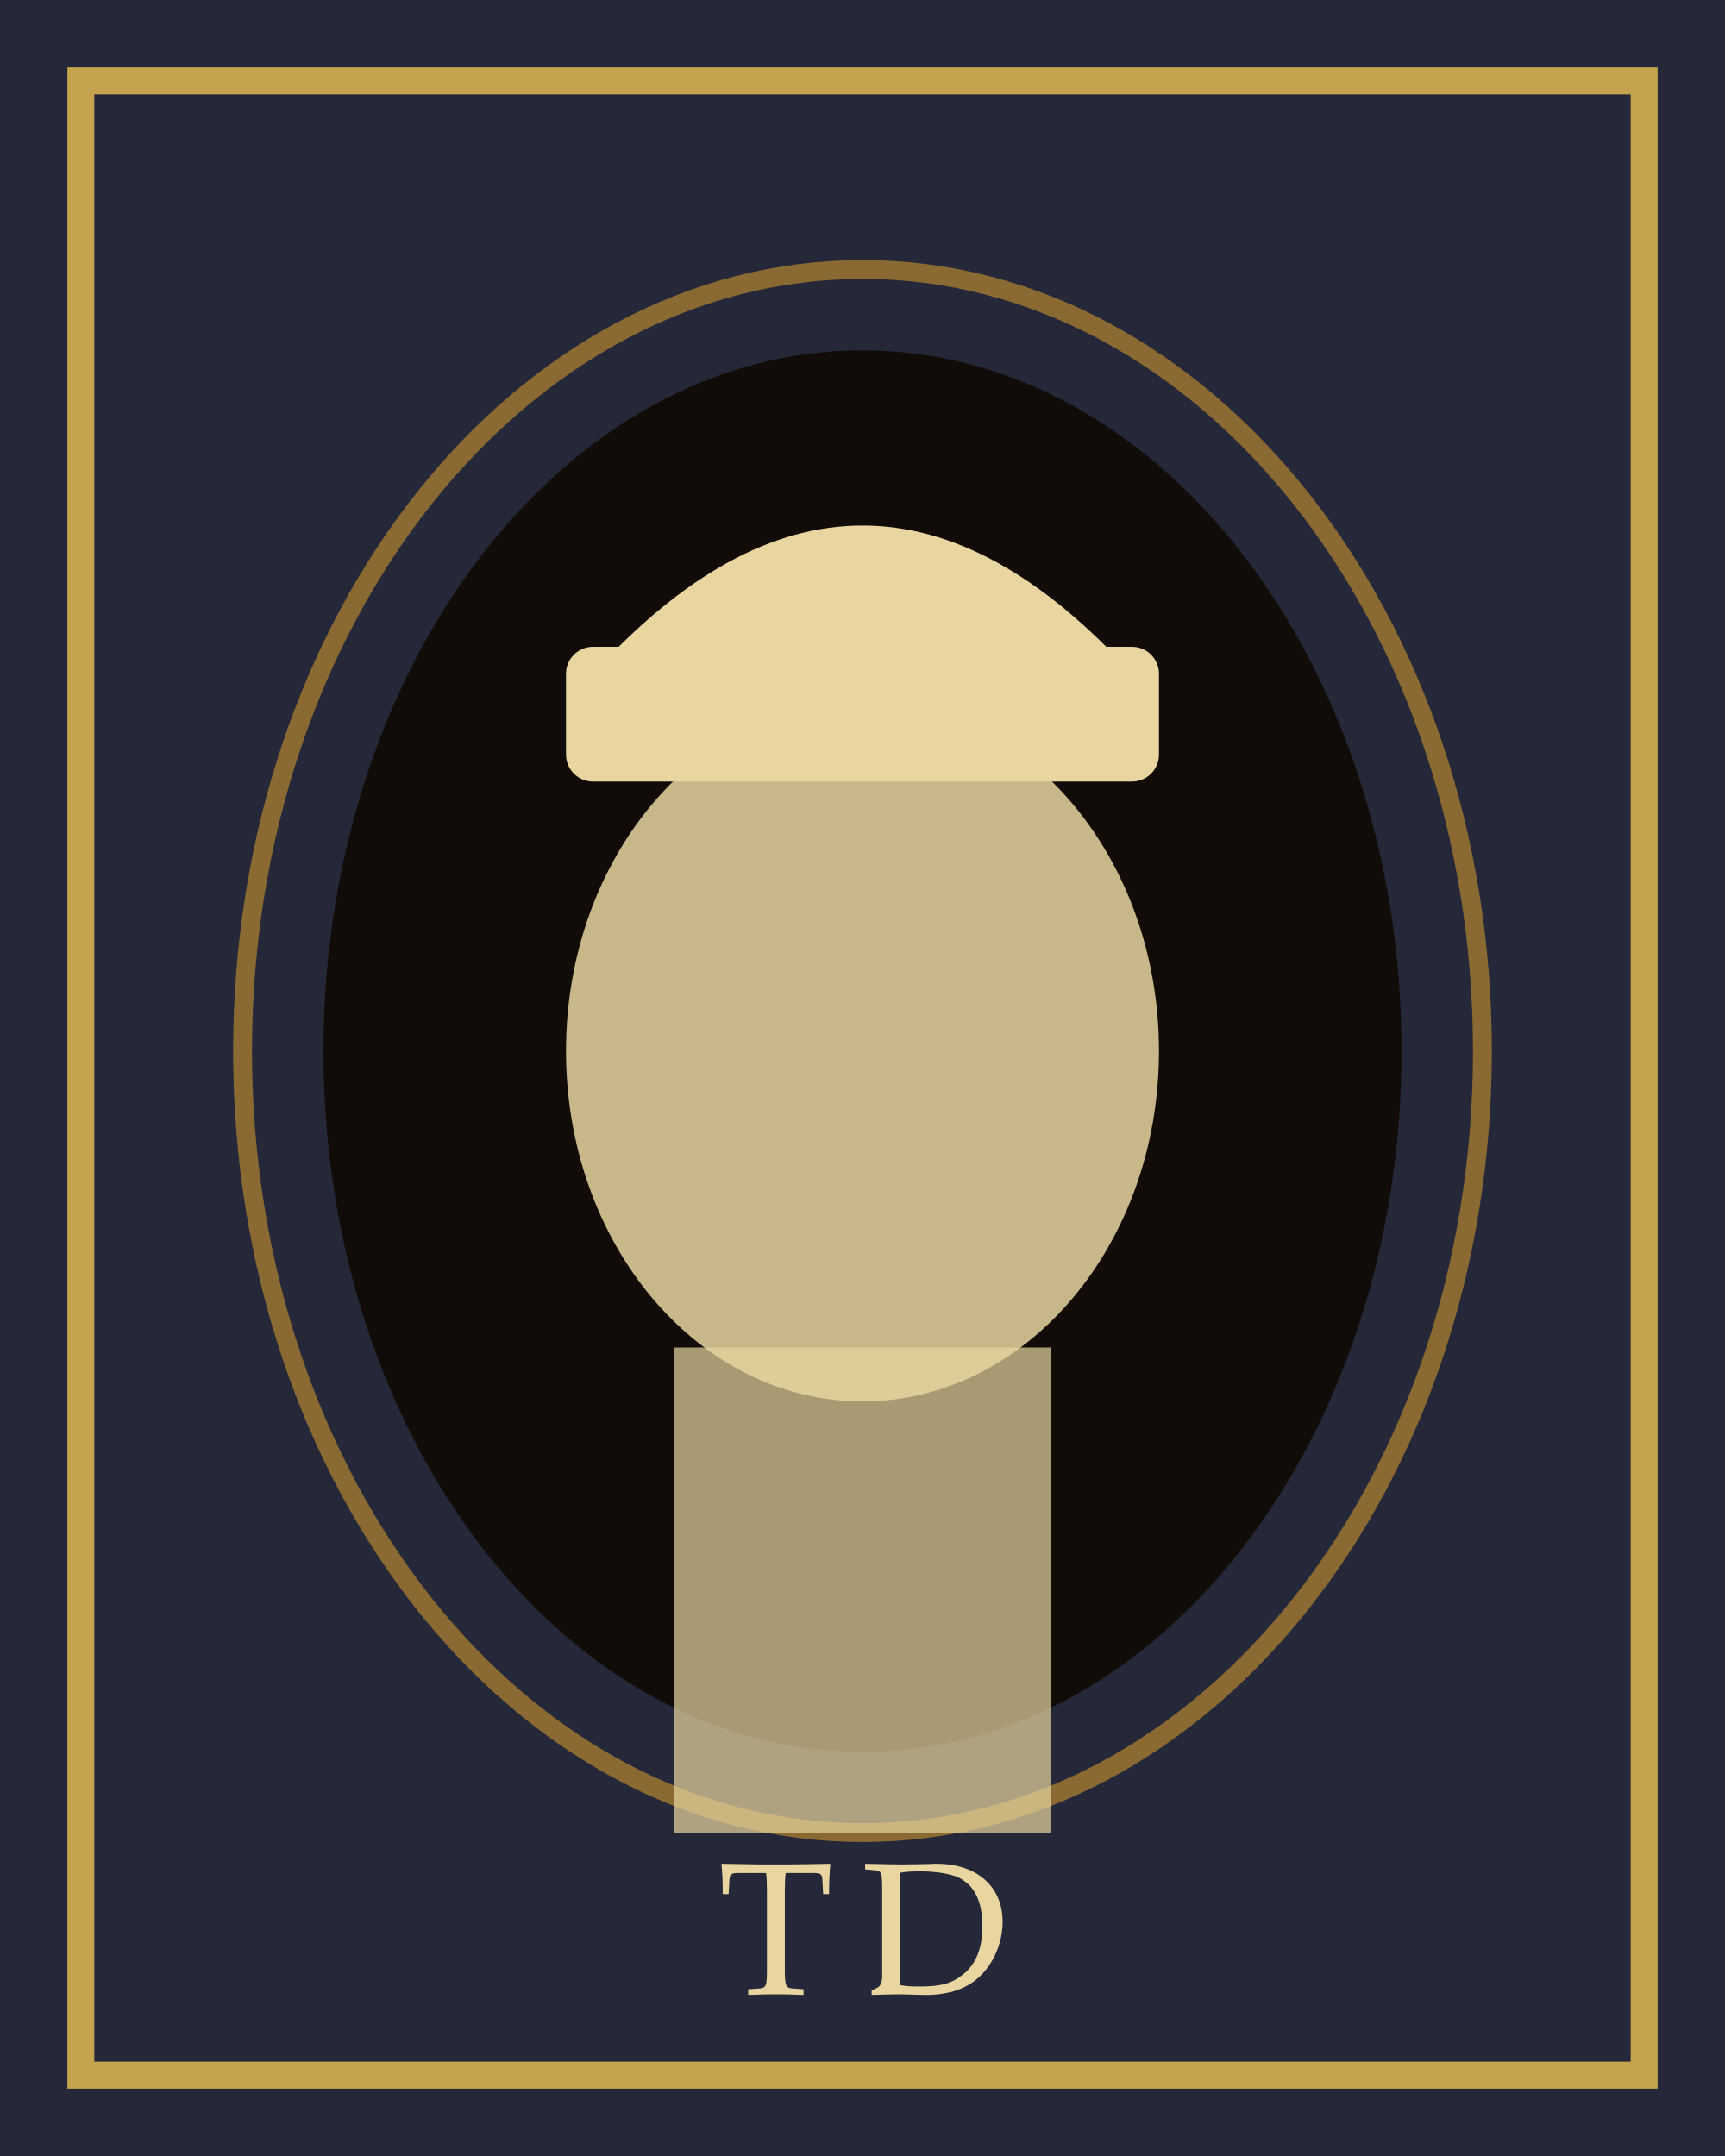
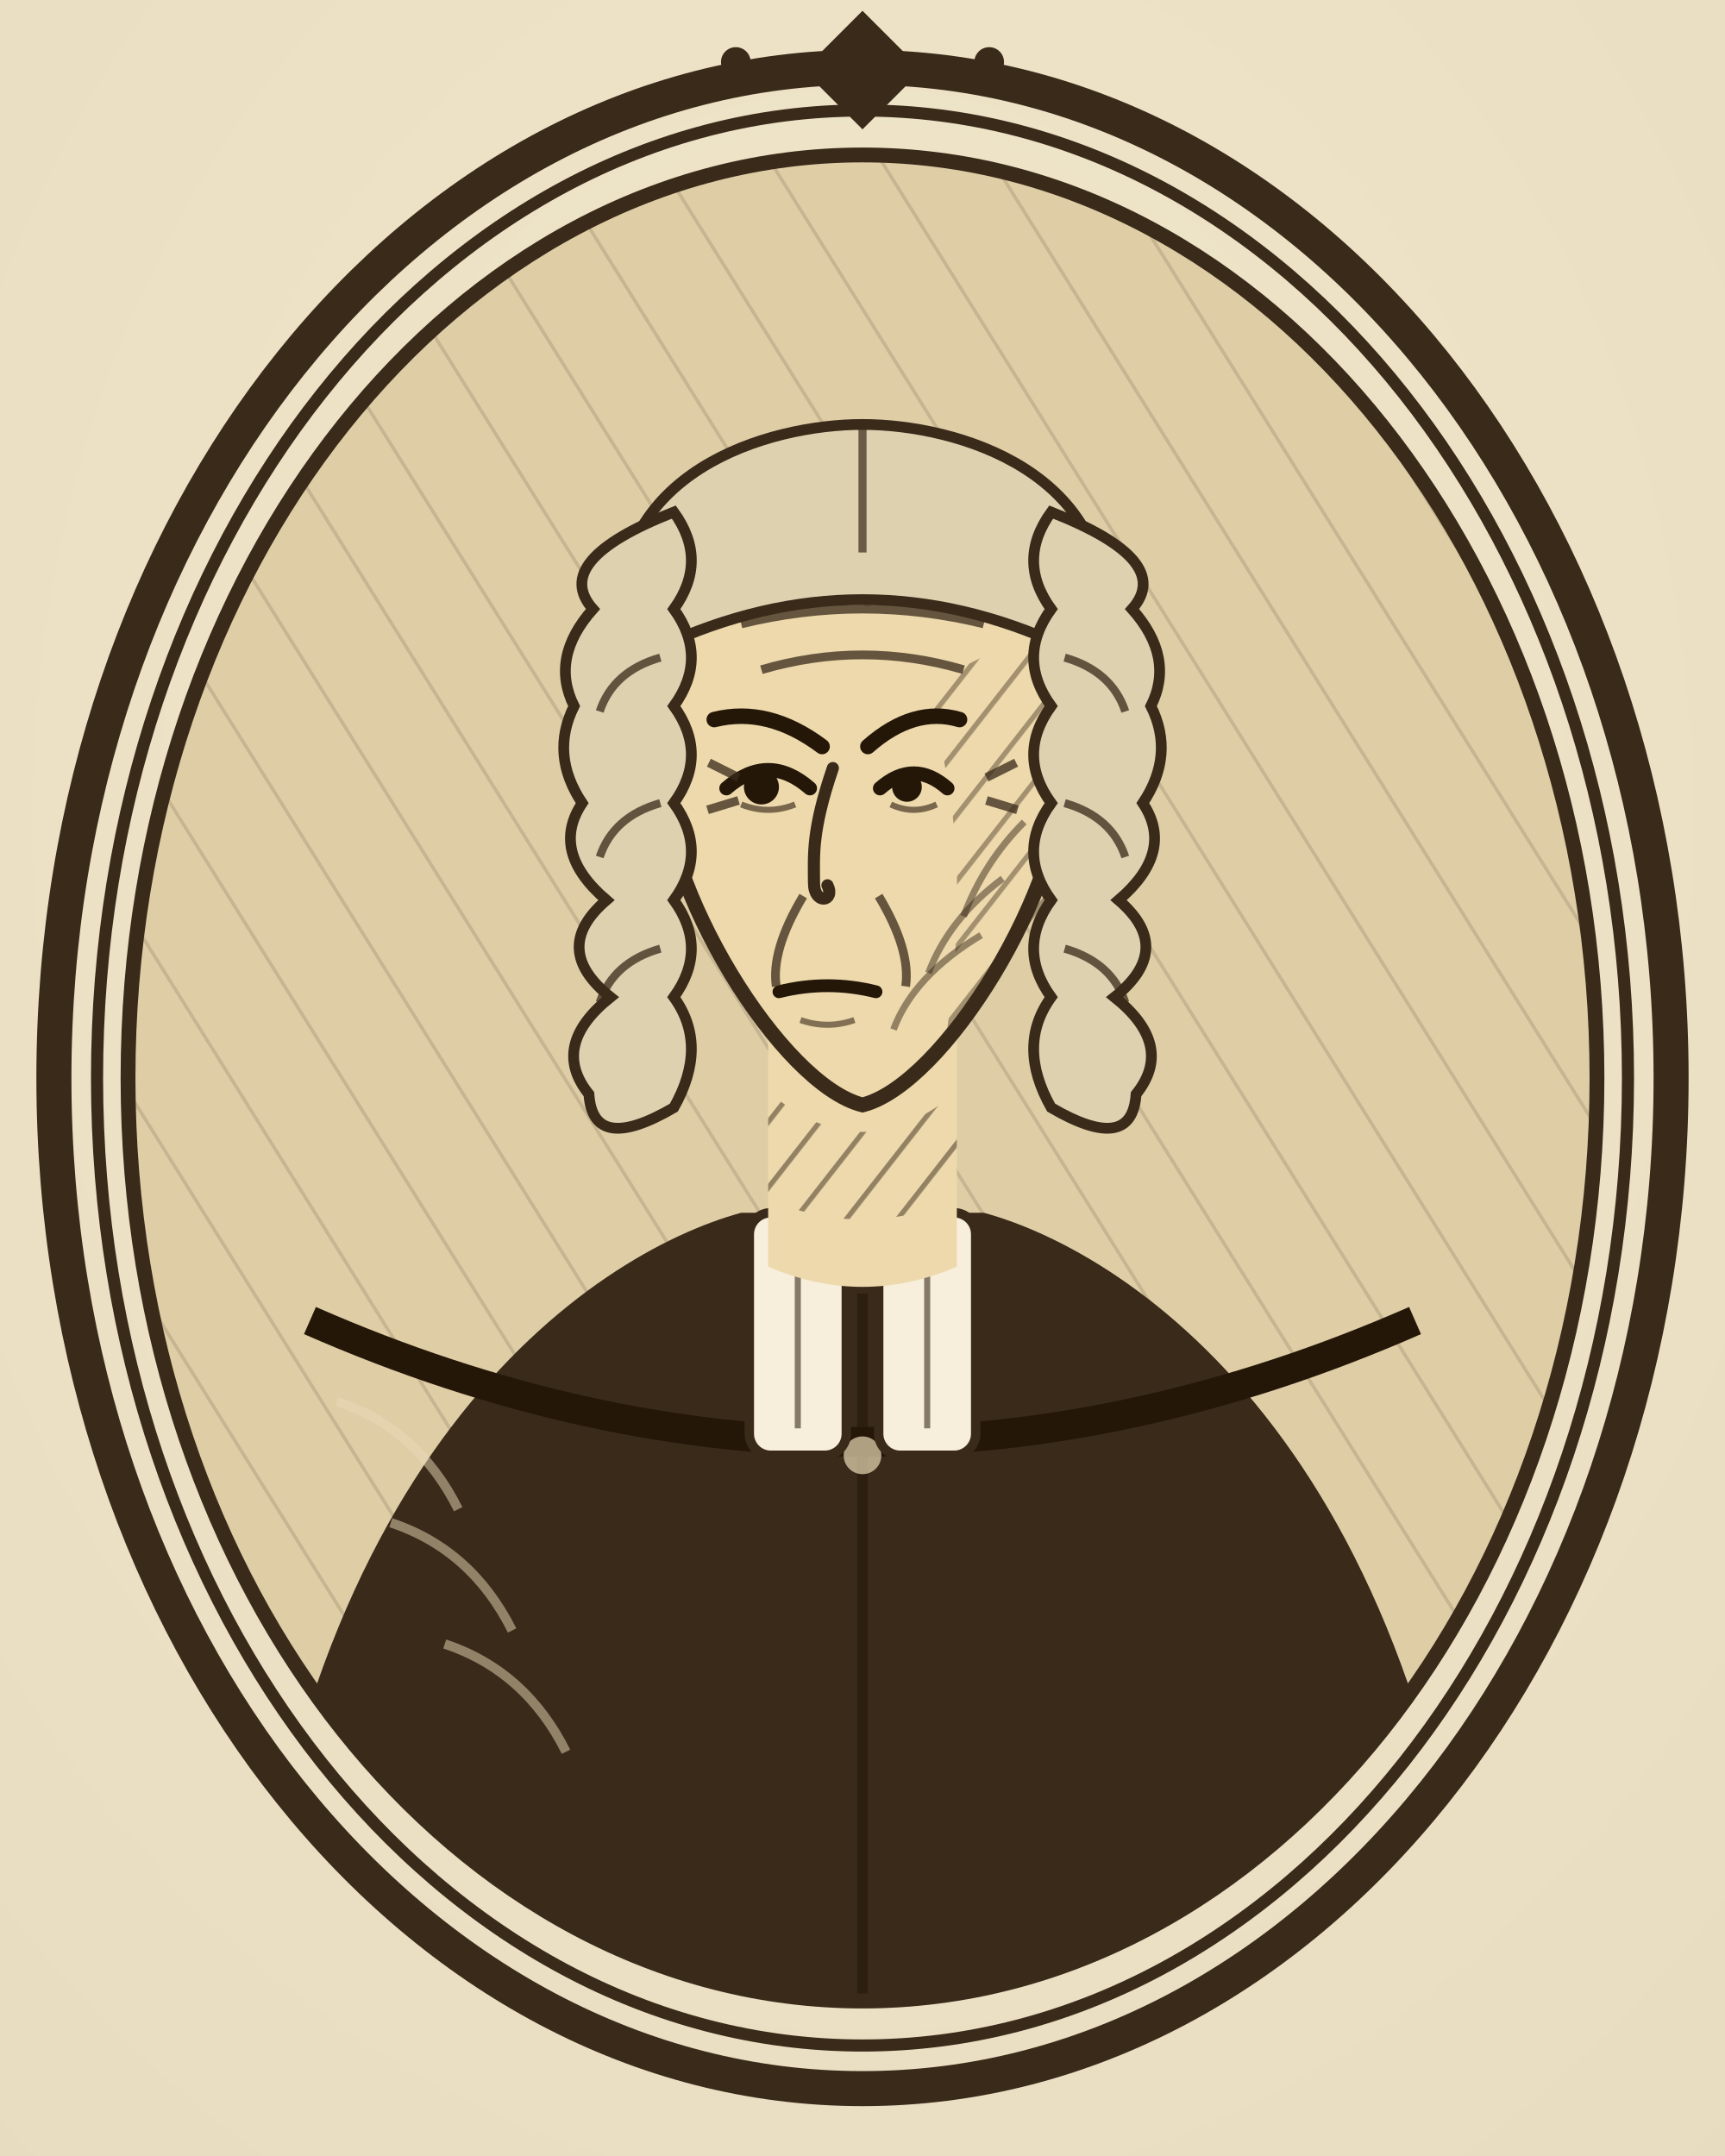
<svg xmlns="http://www.w3.org/2000/svg" viewBox="0 0 128 160">
-   <rect width="128" height="160" fill="#242838" />
-   <rect x="6" y="6" width="116" height="148" fill="none" stroke="#c4a24e" stroke-width="2" />
-   <ellipse cx="64" cy="78" rx="46" ry="58" fill="none" stroke="#8a6a32" stroke-width="1.4" />
-   <ellipse cx="64" cy="78" rx="40" ry="52" fill="#120c08" />
-   <ellipse cx="64" cy="78" rx="22" ry="26" fill="#e8d5a0" opacity="0.85" />
-   <rect x="42" y="48" width="44" height="10" rx="2" fill="#e8d5a0" />
-   <path d="M44 50 Q64 28 84 50" fill="#e8d5a0" />
-   <rect x="50" y="100" width="28" height="36" fill="#e8d5a0" opacity="0.7" />
-   <text x="64" y="148" text-anchor="middle" fill="#e8d5a0" font-family="Palatino, Georgia, serif" font-size="14" letter-spacing="2">TD</text>
+   <defs>
+     <radialGradient id="bgv" cx="50%" cy="38%" r="82%">
+       <stop offset="0%" stop-color="#f1e7cb" />
+       <stop offset="100%" stop-color="#e8dcc0" />
+     </radialGradient>
+     <pattern id="h1" width="4.6" height="4.6" patternUnits="userSpaceOnUse" patternTransform="rotate(38)">
+       <line x1="0" y1="0" x2="0" y2="4.6" stroke="#3a2a1a" stroke-width="0.75" />
+     </pattern>
+     <pattern id="h2" width="3" height="3" patternUnits="userSpaceOnUse" patternTransform="rotate(38)">
+       <line x1="0" y1="0" x2="0" y2="3" stroke="#3a2a1a" stroke-width="0.75" />
+     </pattern>
+     <pattern id="hx" width="3" height="3" patternUnits="userSpaceOnUse" patternTransform="rotate(38)">
+       <path d="M0 0V3M0 0H3" fill="none" stroke="#3a2a1a" stroke-width="0.65" />
+     </pattern>
+     <pattern id="w1" width="4" height="4" patternUnits="userSpaceOnUse" patternTransform="rotate(38)">
+       <line x1="0" y1="0" x2="0" y2="4" stroke="#e9dab6" stroke-width="0.7" />
+     </pattern>
+     <pattern id="fb" width="7" height="7" patternUnits="userSpaceOnUse" patternTransform="rotate(-32)">
+       <line x1="0" y1="0" x2="0" y2="7" stroke="#3a2a1a" stroke-width="0.5" />
+     </pattern>
+     <clipPath id="ov">
+       <ellipse cx="64" cy="80" rx="54.5" ry="68.5" />
+     </clipPath>
+   </defs>
+   <rect width="128" height="160" fill="url(#bgv)" />
+   <ellipse cx="64" cy="80" rx="60" ry="75" fill="none" stroke="#3a2a1a" stroke-width="2.6" />
+   <ellipse cx="64" cy="80" rx="56.8" ry="71.8" fill="none" stroke="#3a2a1a" stroke-width="0.9" />
+   <path d="M64 0.8 68.4 5.2 64 9.6 59.6 5.2Z" fill="#3a2a1a" />
+   <circle cx="54.6" cy="4.6" r="1.1" fill="#3a2a1a" />
+   <circle cx="73.4" cy="4.6" r="1.1" fill="#3a2a1a" />
+   <g clip-path="url(#ov)">
+     <rect x="2" y="2" width="124" height="156" fill="#dfcda6" />
+     <rect x="2" y="2" width="124" height="156" fill="url(#fb)" opacity="0.15" />
+     <path d="M18 154C21 108 44 93 55 90L73 90C84 93 107 108 110 154Z" fill="#3a2a1a" />
+     <path d="M25 104q6 2 9 8" fill="none" stroke="#e9dab6" stroke-width="0.7" opacity="0.5" />
+     <path d="M29 113q6 2 9 8" fill="none" stroke="#e9dab6" stroke-width="0.7" opacity="0.5" />
+     <path d="M33 122q6 2 9 8" fill="none" stroke="#e9dab6" stroke-width="0.7" opacity="0.5" />
+     <path d="M64 96L64 154" stroke="#241708" stroke-width="0.8" opacity="0.6" />
+     <path d="M23 98Q64 116 105 98" fill="none" stroke="#241708" stroke-width="2.2" />
+     <circle cx="64" cy="108" r="1.4" fill="#e9dab6" opacity="0.7" />
+     <rect x="55.6" y="90" width="7.2" height="18" rx="1.6" fill="#f7efdb" stroke="#3a2a1a" stroke-width="0.7" />
+     <path d="M59.2 92L59.2 106" stroke="#3a2a1a" stroke-width="0.45" opacity="0.6" />
+     <rect x="65.2" y="90" width="7.2" height="18" rx="1.6" fill="#f7efdb" stroke="#3a2a1a" stroke-width="0.7" />
+     <path d="M68.8 92L68.8 106" stroke="#3a2a1a" stroke-width="0.45" opacity="0.6" />
+     <path d="M57 73L57 94Q64 97 71 94L71 73Z" fill="#edd9ac" />
+     <path d="M57 81Q64 87 71 81L71 89Q64 92 57 89Z" fill="url(#h2)" opacity="0.5" />
+     <path d="M64 40C78 41 79 47.6 79 56.8C79 66 70 80.5 64 82C58 80.5 49 66 49 56.8C49 47.6 50 41 64 40Z" fill="#edd9ac" stroke="#3a2a1a" stroke-width="1.1" />
+     <path d="M78 46.3C79.5 53.9 79.5 61 77.5 67.7C76.5 73.6 71.2 79.1 69.7 79.9C71.5 70.2 71.8 60.2 68.5 50.9Z" fill="url(#h2)" opacity="0.42" />
+     <path d="M50.5 42.5Q64 39.5 77.5 42.5L76.5 46.5Q64 43.5 51.5 46.5Z" fill="url(#h1)" opacity="0.25" />
+     <path d="M76 61q-3 3 -4.5 7" fill="none" stroke="#3a2a1a" stroke-width="0.5" opacity="0.50" />
+     <path d="M74.4 65.2q-4 3 -5.5 7" fill="none" stroke="#3a2a1a" stroke-width="0.5" opacity="0.50" />
+     <path d="M72.8 69.4q-5 3 -6.5 7" fill="none" stroke="#3a2a1a" stroke-width="0.5" opacity="0.50" />
+     <path d="M53.9 58.5Q57 55.8 60.1 58.5" fill="none" stroke="#241708" stroke-width="1.05" stroke-linecap="round" />
+     <circle cx="56.5" cy="58.4" r="1.3" fill="#241708" />
+     <path d="M55 59.7Q57 60.5 59 59.7" fill="none" stroke="#3a2a1a" stroke-width="0.45" opacity="0.65" />
+     <path d="M53 53.4Q57 52.4 61 55.4" fill="none" stroke="#241708" stroke-width="1.15" stroke-linecap="round" />
+     <path d="M65.3 58.5Q67.8 56.3 70.3 58.5" fill="none" stroke="#241708" stroke-width="1.05" stroke-linecap="round" />
+     <circle cx="67.3" cy="58.4" r="1.1" fill="#241708" />
+     <path d="M66.1 59.7Q67.8 60.5 69.5 59.7" fill="none" stroke="#3a2a1a" stroke-width="0.45" opacity="0.65" />
+     <path d="M71.2 53.4Q67.8 52.4 64.4 55.4" fill="none" stroke="#241708" stroke-width="1.15" stroke-linecap="round" />
+     <path d="M61.8 57C60.2 61.7 60.4 63.5 60.4 65.5C60.4 67.2 62 66.9 61.4 65.7" fill="none" stroke="#3a2a1a" stroke-width="0.9" stroke-linecap="round" />
+     <path d="M57.8 73.6Q61.4 72.7 65 73.6" fill="none" stroke="#241708" stroke-width="0.95" stroke-linecap="round" />
+     <path d="M59.4 75.7Q61.4 76.4 63.4 75.7" fill="none" stroke="#3a2a1a" stroke-width="0.45" opacity="0.6" />
+     <path d="M55 46.3Q64 44.1 73 46.3" fill="none" stroke="#3a2a1a" stroke-width="0.65" opacity="0.75" />
+     <path d="M56.5 49.7Q64 47.5 71.5 49.7" fill="none" stroke="#3a2a1a" stroke-width="0.65" opacity="0.75" />
+     <path d="M54.8 57.7l-2.2 -1.1M54.8 59.4l-2.3 0.7" fill="none" stroke="#3a2a1a" stroke-width="0.65" opacity="0.75" />
+     <path d="M73.2 57.7l2.2 -1.1M73.2 59.4l2.3 0.7" fill="none" stroke="#3a2a1a" stroke-width="0.65" opacity="0.75" />
+     <path d="M59.6 66.5Q57.2 70.5 57.6 73.2" fill="none" stroke="#3a2a1a" stroke-width="0.65" opacity="0.75" />
+     <path d="M65.2 66.5Q67.6 70.5 67.2 73.2" fill="none" stroke="#3a2a1a" stroke-width="0.65" opacity="0.75" />
+     <path d="M46 47C45 35 57 31.5 64 31.5C71 31.5 83 35 82 47L79 48Q64 41 49 48Z" fill="#ddd1b0" stroke="#3a2a1a" stroke-width="0.8" />
+     <path d="M64 31.5L64 41" stroke="#3a2a1a" stroke-width="0.6" opacity="0.7" />
+     <path d="M50 38Q40.8 41.6 44 45.2Q40.8 48.8 42.6 52.4Q40.8 56 43.2 59.6Q40.8 63.2 45 66.8Q40.8 70.4 45.3 74Q40.8 77.6 43.7 81.2Q44 85.7 50 82.2Q52.6 77.6 50 74Q52.6 70.4 50 66.8Q52.6 63.2 50 59.6Q52.6 56 50 52.4Q52.6 48.8 50 45.2Q52.6 41.6 50 38Z" fill="#ddd1b0" stroke="#3a2a1a" stroke-width="0.8" />
+     <path d="M49 48.8q-3.5 1 -4.5 4" fill="none" stroke="#3a2a1a" stroke-width="0.6" opacity="0.75" />
+     <path d="M49 59.6q-3.5 1 -4.5 4" fill="none" stroke="#3a2a1a" stroke-width="0.6" opacity="0.75" />
+     <path d="M49 70.4q-3.5 1 -4.5 4" fill="none" stroke="#3a2a1a" stroke-width="0.6" opacity="0.75" />
+     <path d="M78 38Q87.2 41.6 84 45.2Q87.2 48.8 85.4 52.4Q87.2 56 84.8 59.6Q87.2 63.2 83 66.8Q87.2 70.4 82.7 74Q87.2 77.6 84.3 81.2Q84 85.7 78 82.2Q75.4 77.6 78 74Q75.4 70.4 78 66.8Q75.4 63.2 78 59.6Q75.4 56 78 52.4Q75.4 48.8 78 45.2Q75.4 41.6 78 38Z" fill="#ddd1b0" stroke="#3a2a1a" stroke-width="0.8" />
+     <path d="M79 48.8q3.5 1 4.5 4" fill="none" stroke="#3a2a1a" stroke-width="0.6" opacity="0.75" />
+     <path d="M79 59.6q3.5 1 4.5 4" fill="none" stroke="#3a2a1a" stroke-width="0.6" opacity="0.75" />
+     <path d="M79 70.4q3.5 1 4.5 4" fill="none" stroke="#3a2a1a" stroke-width="0.6" opacity="0.75" />
+   </g>
+   <ellipse cx="64" cy="80" rx="54.5" ry="68.5" fill="none" stroke="#3a2a1a" stroke-width="1.1" />
</svg>
